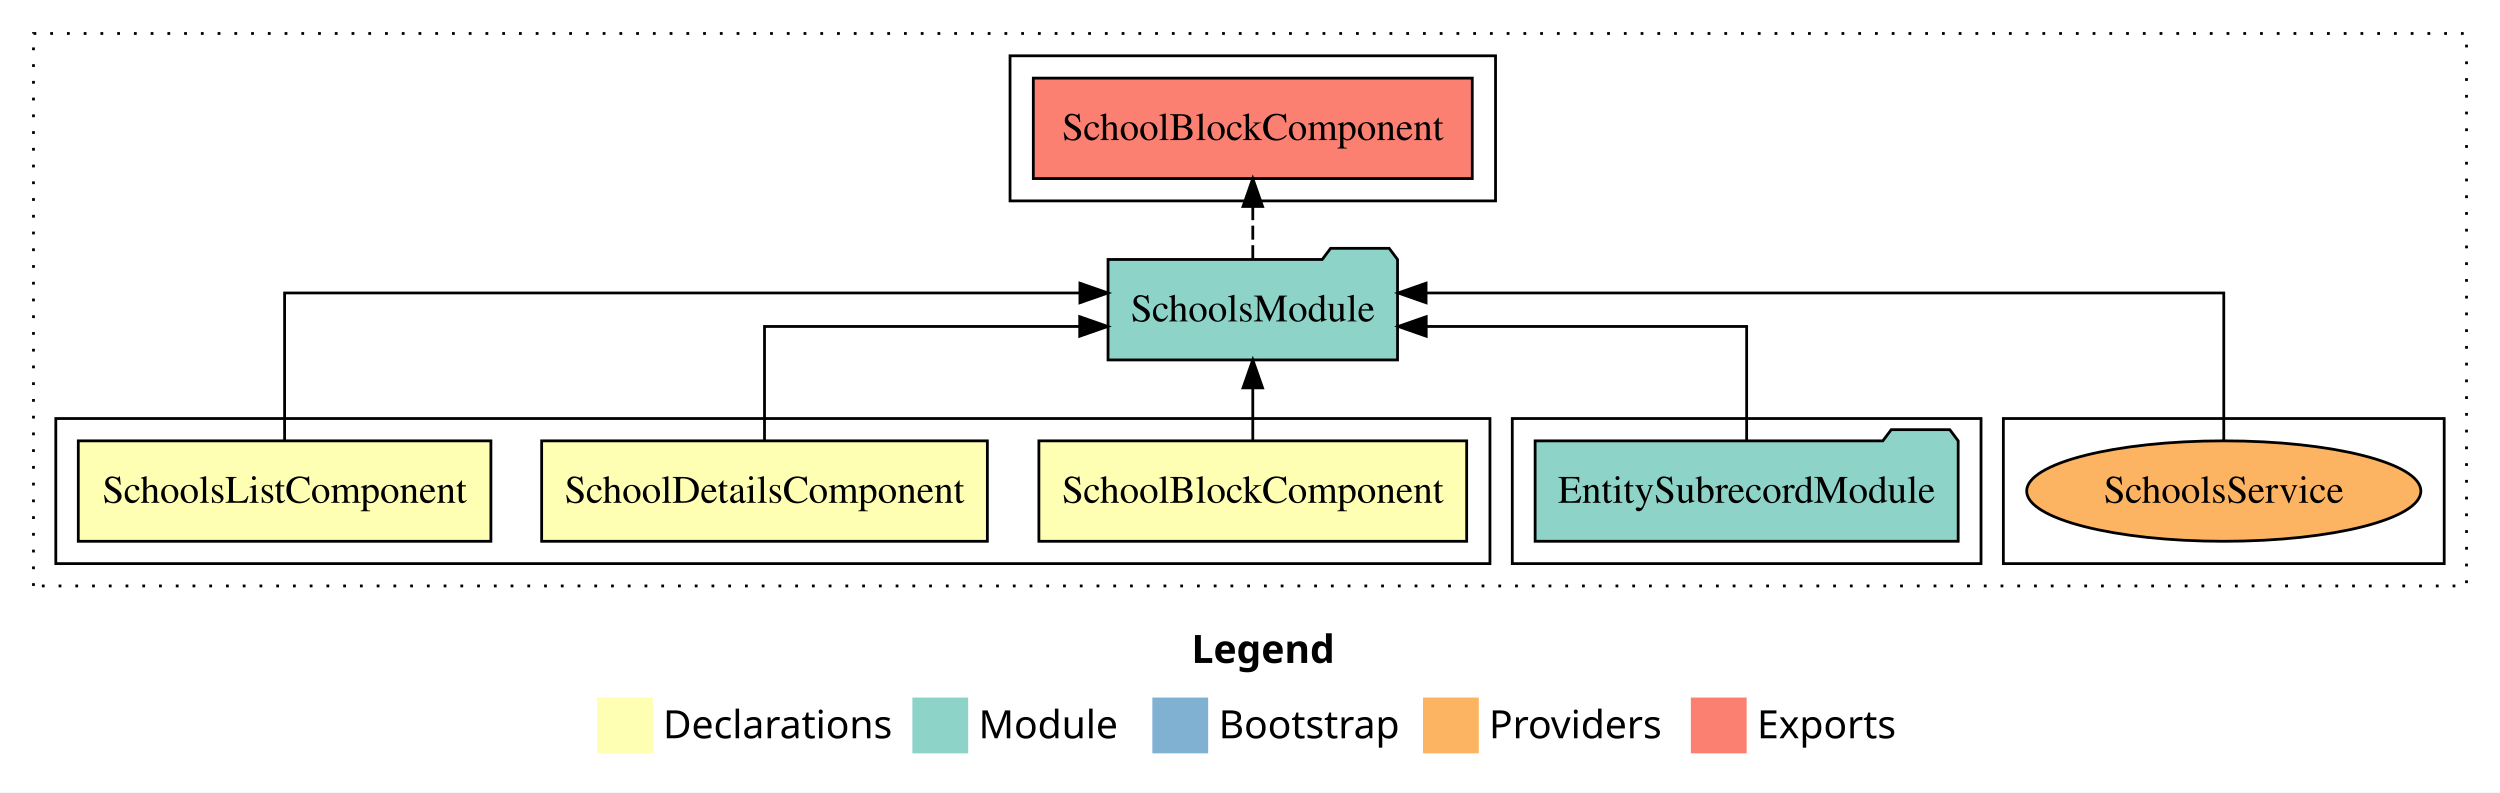
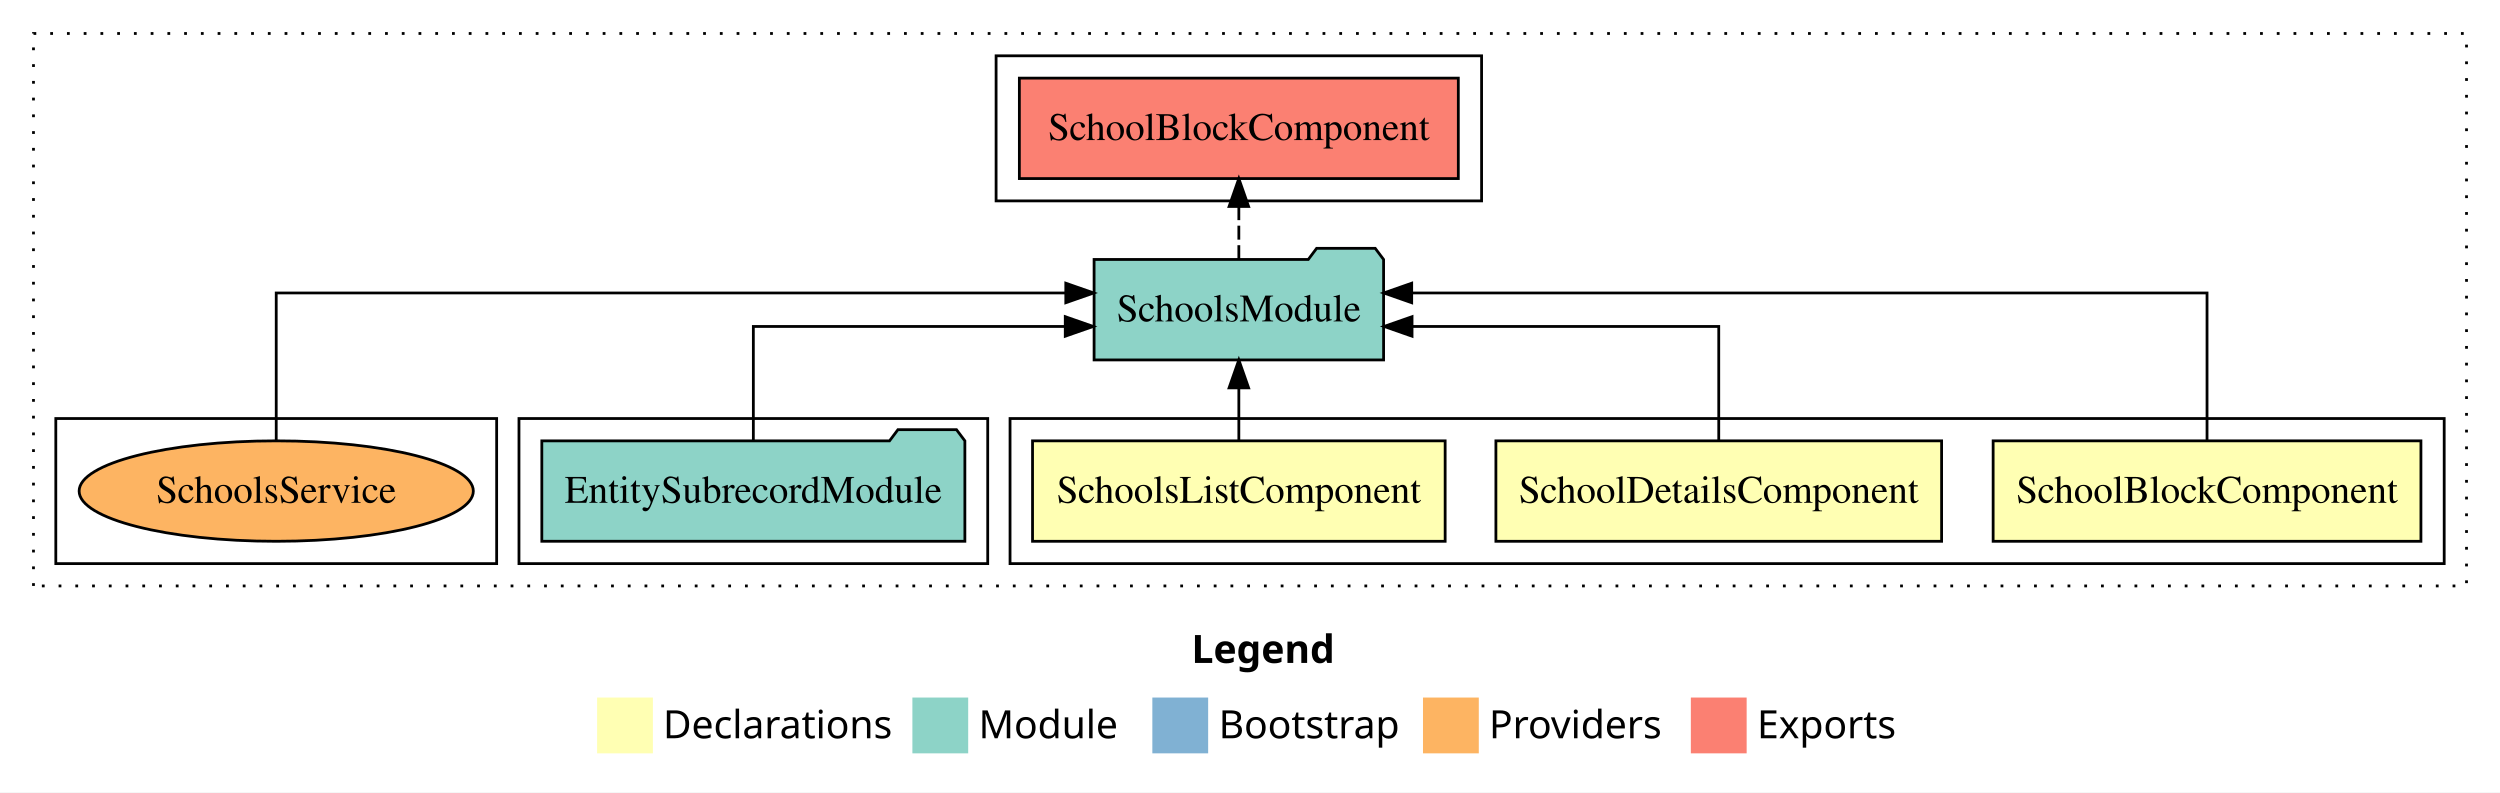
<svg xmlns="http://www.w3.org/2000/svg" width="896pt" height="284pt" viewBox="0.00 0.00 896.00 284.00">
  <g id="graph0" class="graph" transform="scale(1 1) rotate(0) translate(4 280)">
    <polygon fill="white" stroke="transparent" points="-4,4 -4,-280 892,-280 892,4 -4,4" />
    <text text-anchor="start" x="423.01" y="-42.4" font-family="sans-serif" font-weight="bold" font-size="14.00">Legend</text>
    <polygon fill="#ffffb3" stroke="transparent" points="210,-10 210,-30 230,-30 230,-10 210,-10" />
    <text text-anchor="start" x="233.63" y="-15.4" font-family="sans-serif" font-size="14.00">  Declarations</text>
    <polygon fill="#8dd3c7" stroke="transparent" points="323,-10 323,-30 343,-30 343,-10 323,-10" />
    <text text-anchor="start" x="346.73" y="-15.4" font-family="sans-serif" font-size="14.00">  Module</text>
    <polygon fill="#80b1d3" stroke="transparent" points="409,-10 409,-30 429,-30 429,-10 409,-10" />
    <text text-anchor="start" x="432.78" y="-15.4" font-family="sans-serif" font-size="14.00">  Bootstrap</text>
    <polygon fill="#fdb462" stroke="transparent" points="506,-10 506,-30 526,-30 526,-10 506,-10" />
    <text text-anchor="start" x="529.67" y="-15.4" font-family="sans-serif" font-size="14.00">  Providers</text>
    <polygon fill="#fb8072" stroke="transparent" points="602,-10 602,-30 622,-30 622,-10 602,-10" />
    <text text-anchor="start" x="625.73" y="-15.4" font-family="sans-serif" font-size="14.00">  Exports</text>
    <g id="clust1" class="cluster">
      <polygon fill="none" stroke="black" stroke-dasharray="1,5" points="8,-70 8,-268 880,-268 880,-70 8,-70" />
    </g>
-     <g id="clust7" class="cluster">
-       <polygon fill="none" stroke="black" points="358,-208 358,-260 532,-260 532,-208 358,-208" />
+     <g id="clust2" class="cluster">
+       <polygon fill="none" stroke="black" points="358,-78 358,-130 872,-130 872,-78 358,-78" />
+     </g>
+     <g id="clust6" class="cluster">
+       <polygon fill="none" stroke="black" points="182,-78 182,-130 350,-130 350,-78 182,-78" />
    </g>
    <g id="clust9" class="cluster">
-       <polygon fill="none" stroke="black" points="714,-78 714,-130 872,-130 872,-78 714,-78" />
+       <polygon fill="none" stroke="black" points="16,-78 16,-130 174,-130 174,-78 16,-78" />
    </g>
-     <g id="clust6" class="cluster">
-       <polygon fill="none" stroke="black" points="538,-78 538,-130 706,-130 706,-78 538,-78" />
-     </g>
-     <g id="clust2" class="cluster">
-       <polygon fill="none" stroke="black" points="16,-78 16,-130 530,-130 530,-78 16,-78" />
+     <g id="clust7" class="cluster">
+       <polygon fill="none" stroke="black" points="353,-208 353,-260 527,-260 527,-208 353,-208" />
    </g>
    <g id="node1" class="node">
-       <polygon fill="#ffffb3" stroke="black" points="521.66,-122 368.34,-122 368.34,-86 521.66,-86 521.66,-122" />
-       <text text-anchor="middle" x="445" y="-99.8" font-family="Times,serif" font-size="14.00">SchoolBlockComponent</text>
+       <polygon fill="#ffffb3" stroke="black" points="863.66,-122 710.34,-122 710.34,-86 863.66,-86 863.66,-122" />
+       <text text-anchor="middle" x="787" y="-99.8" font-family="Times,serif" font-size="14.00">SchoolBlockComponent</text>
    </g>
    <g id="node4" class="node">
-       <polygon fill="#8dd3c7" stroke="black" points="496.88,-187 493.88,-191 472.88,-191 469.88,-187 393.12,-187 393.12,-151 496.88,-151 496.88,-187" />
-       <text text-anchor="middle" x="445" y="-164.8" font-family="Times,serif" font-size="14.00">SchoolsModule</text>
+       <polygon fill="#8dd3c7" stroke="black" points="491.88,-187 488.88,-191 467.88,-191 464.88,-187 388.12,-187 388.12,-151 491.88,-151 491.88,-187" />
+       <text text-anchor="middle" x="440" y="-164.8" font-family="Times,serif" font-size="14.00">SchoolsModule</text>
    </g>
    <g id="edge1" class="edge">
-       <path fill="none" stroke="black" d="M445,-122.11C445,-122.11 445,-140.99 445,-140.99" />
-       <polygon fill="black" stroke="black" points="441.5,-140.99 445,-150.99 448.5,-140.99 441.5,-140.99" />
+       <path fill="none" stroke="black" d="M787,-122.28C787,-143.32 787,-175 787,-175 787,-175 501.95,-175 501.95,-175" />
+       <polygon fill="black" stroke="black" points="501.95,-171.5 491.95,-175 501.95,-178.5 501.95,-171.5" />
    </g>
    <g id="node2" class="node">
-       <polygon fill="#ffffb3" stroke="black" points="349.87,-122 190.13,-122 190.13,-86 349.87,-86 349.87,-122" />
-       <text text-anchor="middle" x="270" y="-99.8" font-family="Times,serif" font-size="14.00">SchoolDetailsComponent</text>
+       <polygon fill="#ffffb3" stroke="black" points="691.87,-122 532.13,-122 532.13,-86 691.87,-86 691.87,-122" />
+       <text text-anchor="middle" x="612" y="-99.8" font-family="Times,serif" font-size="14.00">SchoolDetailsComponent</text>
    </g>
    <g id="edge2" class="edge">
-       <path fill="none" stroke="black" d="M270,-122.02C270,-139.37 270,-163 270,-163 270,-163 382.97,-163 382.97,-163" />
-       <polygon fill="black" stroke="black" points="382.97,-166.5 392.97,-163 382.97,-159.5 382.97,-166.5" />
+       <path fill="none" stroke="black" d="M612,-122.02C612,-139.37 612,-163 612,-163 612,-163 502.07,-163 502.07,-163" />
+       <polygon fill="black" stroke="black" points="502.07,-159.5 492.07,-163 502.07,-166.5 502.07,-159.5" />
    </g>
    <g id="node3" class="node">
-       <polygon fill="#ffffb3" stroke="black" points="171.94,-122 24.06,-122 24.06,-86 171.94,-86 171.94,-122" />
-       <text text-anchor="middle" x="98" y="-99.8" font-family="Times,serif" font-size="14.00">SchoolsListComponent</text>
+       <polygon fill="#ffffb3" stroke="black" points="513.94,-122 366.06,-122 366.06,-86 513.94,-86 513.94,-122" />
+       <text text-anchor="middle" x="440" y="-99.8" font-family="Times,serif" font-size="14.00">SchoolsListComponent</text>
    </g>
    <g id="edge3" class="edge">
-       <path fill="none" stroke="black" d="M98,-122.28C98,-143.32 98,-175 98,-175 98,-175 383.05,-175 383.05,-175" />
-       <polygon fill="black" stroke="black" points="383.05,-178.5 393.05,-175 383.05,-171.5 383.05,-178.5" />
+       <path fill="none" stroke="black" d="M440,-122.11C440,-122.11 440,-140.99 440,-140.99" />
+       <polygon fill="black" stroke="black" points="436.5,-140.99 440,-150.99 443.5,-140.99 436.5,-140.99" />
    </g>
    <g id="node6" class="node">
-       <polygon fill="#fb8072" stroke="black" points="523.66,-252 366.34,-252 366.34,-216 523.66,-216 523.66,-252" />
-       <text text-anchor="middle" x="445" y="-229.8" font-family="Times,serif" font-size="14.00">SchoolBlockComponent </text>
+       <polygon fill="#fb8072" stroke="black" points="518.66,-252 361.34,-252 361.34,-216 518.66,-216 518.66,-252" />
+       <text text-anchor="middle" x="440" y="-229.8" font-family="Times,serif" font-size="14.00">SchoolBlockComponent </text>
    </g>
    <g id="edge5" class="edge">
-       <path fill="none" stroke="black" stroke-dasharray="5,2" d="M445,-187.11C445,-187.11 445,-205.99 445,-205.99" />
-       <polygon fill="black" stroke="black" points="441.5,-205.99 445,-215.99 448.5,-205.99 441.5,-205.99" />
+       <path fill="none" stroke="black" stroke-dasharray="5,2" d="M440,-187.11C440,-187.11 440,-205.99 440,-205.99" />
+       <polygon fill="black" stroke="black" points="436.5,-205.99 440,-215.99 443.5,-205.99 436.5,-205.99" />
    </g>
    <g id="node5" class="node">
-       <polygon fill="#8dd3c7" stroke="black" points="697.81,-122 694.81,-126 673.81,-126 670.81,-122 546.19,-122 546.19,-86 697.81,-86 697.81,-122" />
-       <text text-anchor="middle" x="622" y="-99.8" font-family="Times,serif" font-size="14.00">EntitySubrecordModule</text>
+       <polygon fill="#8dd3c7" stroke="black" points="341.81,-122 338.81,-126 317.81,-126 314.81,-122 190.19,-122 190.19,-86 341.81,-86 341.81,-122" />
+       <text text-anchor="middle" x="266" y="-99.8" font-family="Times,serif" font-size="14.00">EntitySubrecordModule</text>
    </g>
    <g id="edge4" class="edge">
-       <path fill="none" stroke="black" d="M622,-122.02C622,-139.37 622,-163 622,-163 622,-163 507.15,-163 507.15,-163" />
-       <polygon fill="black" stroke="black" points="507.15,-159.5 497.15,-163 507.15,-166.5 507.15,-159.5" />
+       <path fill="none" stroke="black" d="M266,-122.02C266,-139.37 266,-163 266,-163 266,-163 377.79,-163 377.79,-163" />
+       <polygon fill="black" stroke="black" points="377.79,-166.5 387.79,-163 377.79,-159.5 377.79,-166.5" />
    </g>
    <g id="node7" class="node">
-       <ellipse fill="#fdb462" stroke="black" cx="793" cy="-104" rx="70.64" ry="18" />
-       <text text-anchor="middle" x="793" y="-99.8" font-family="Times,serif" font-size="14.00">SchoolsService</text>
+       <ellipse fill="#fdb462" stroke="black" cx="95" cy="-104" rx="70.64" ry="18" />
+       <text text-anchor="middle" x="95" y="-99.8" font-family="Times,serif" font-size="14.00">SchoolsService</text>
    </g>
    <g id="edge6" class="edge">
-       <path fill="none" stroke="black" d="M793,-122.28C793,-143.32 793,-175 793,-175 793,-175 507.1,-175 507.1,-175" />
-       <polygon fill="black" stroke="black" points="507.1,-171.5 497.1,-175 507.1,-178.5 507.1,-171.5" />
+       <path fill="none" stroke="black" d="M95,-122.28C95,-143.32 95,-175 95,-175 95,-175 377.98,-175 377.98,-175" />
+       <polygon fill="black" stroke="black" points="377.98,-178.5 387.98,-175 377.98,-171.5 377.98,-178.5" />
    </g>
  </g>
</svg>
